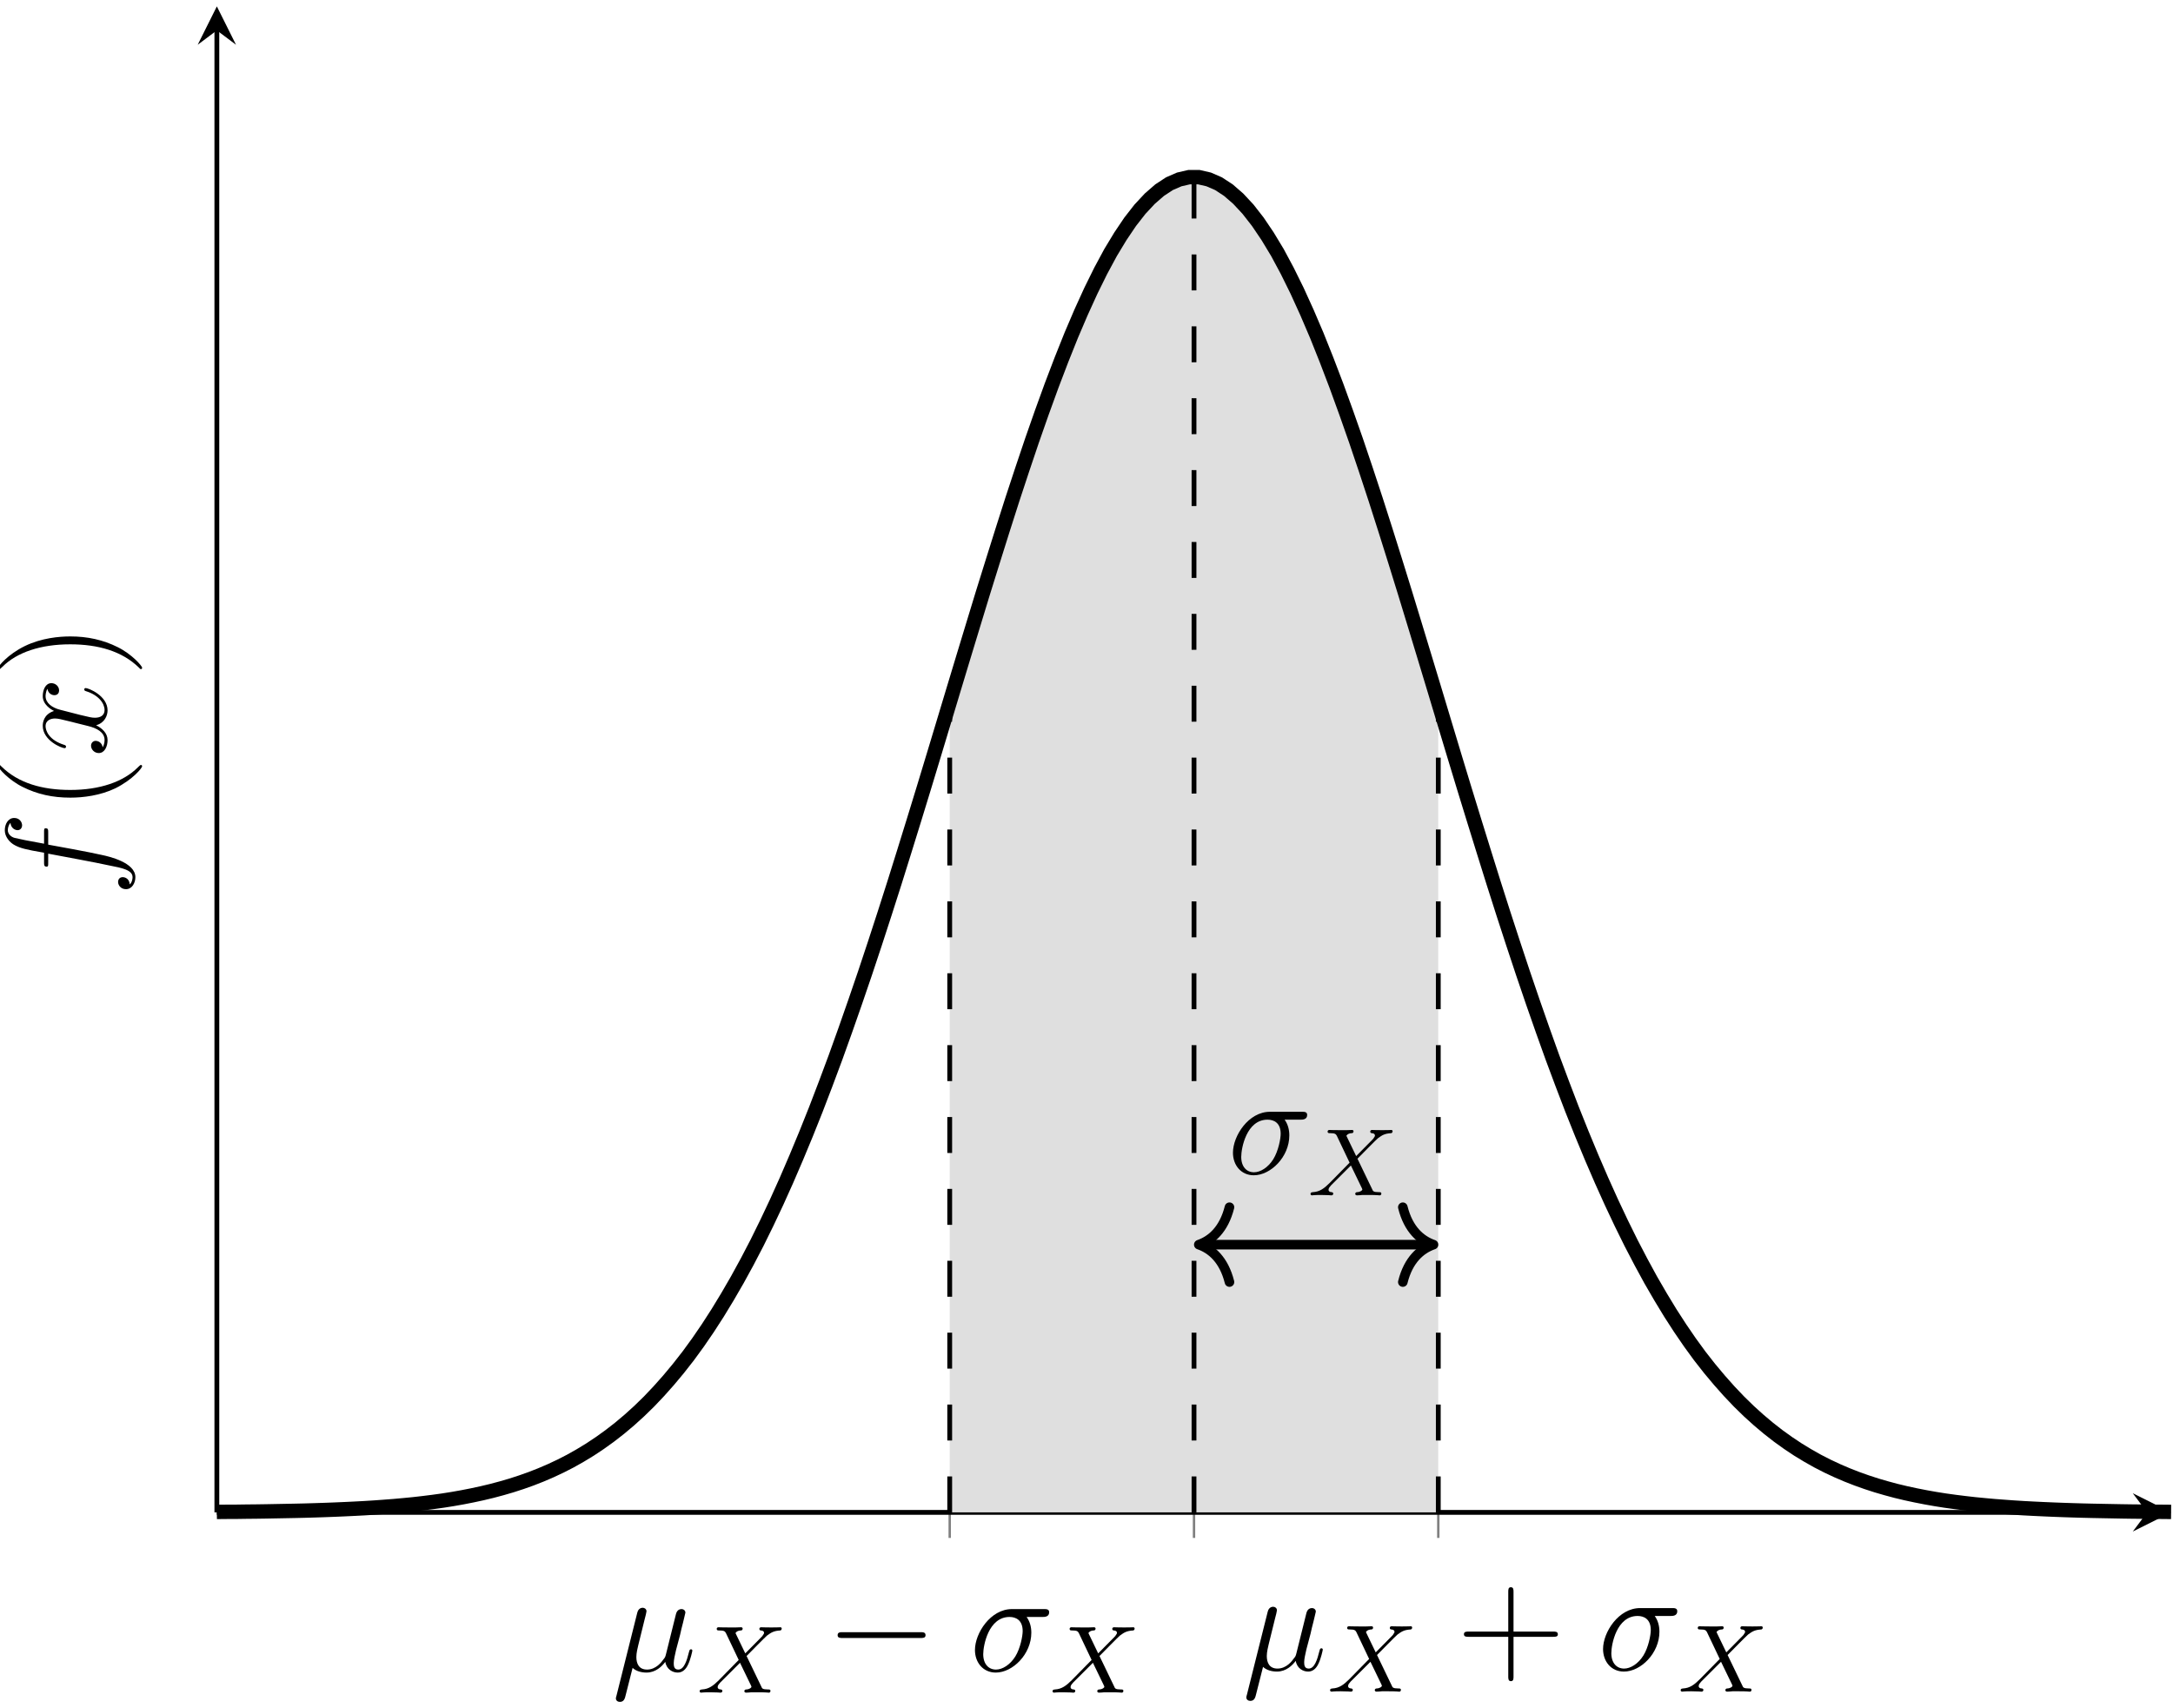
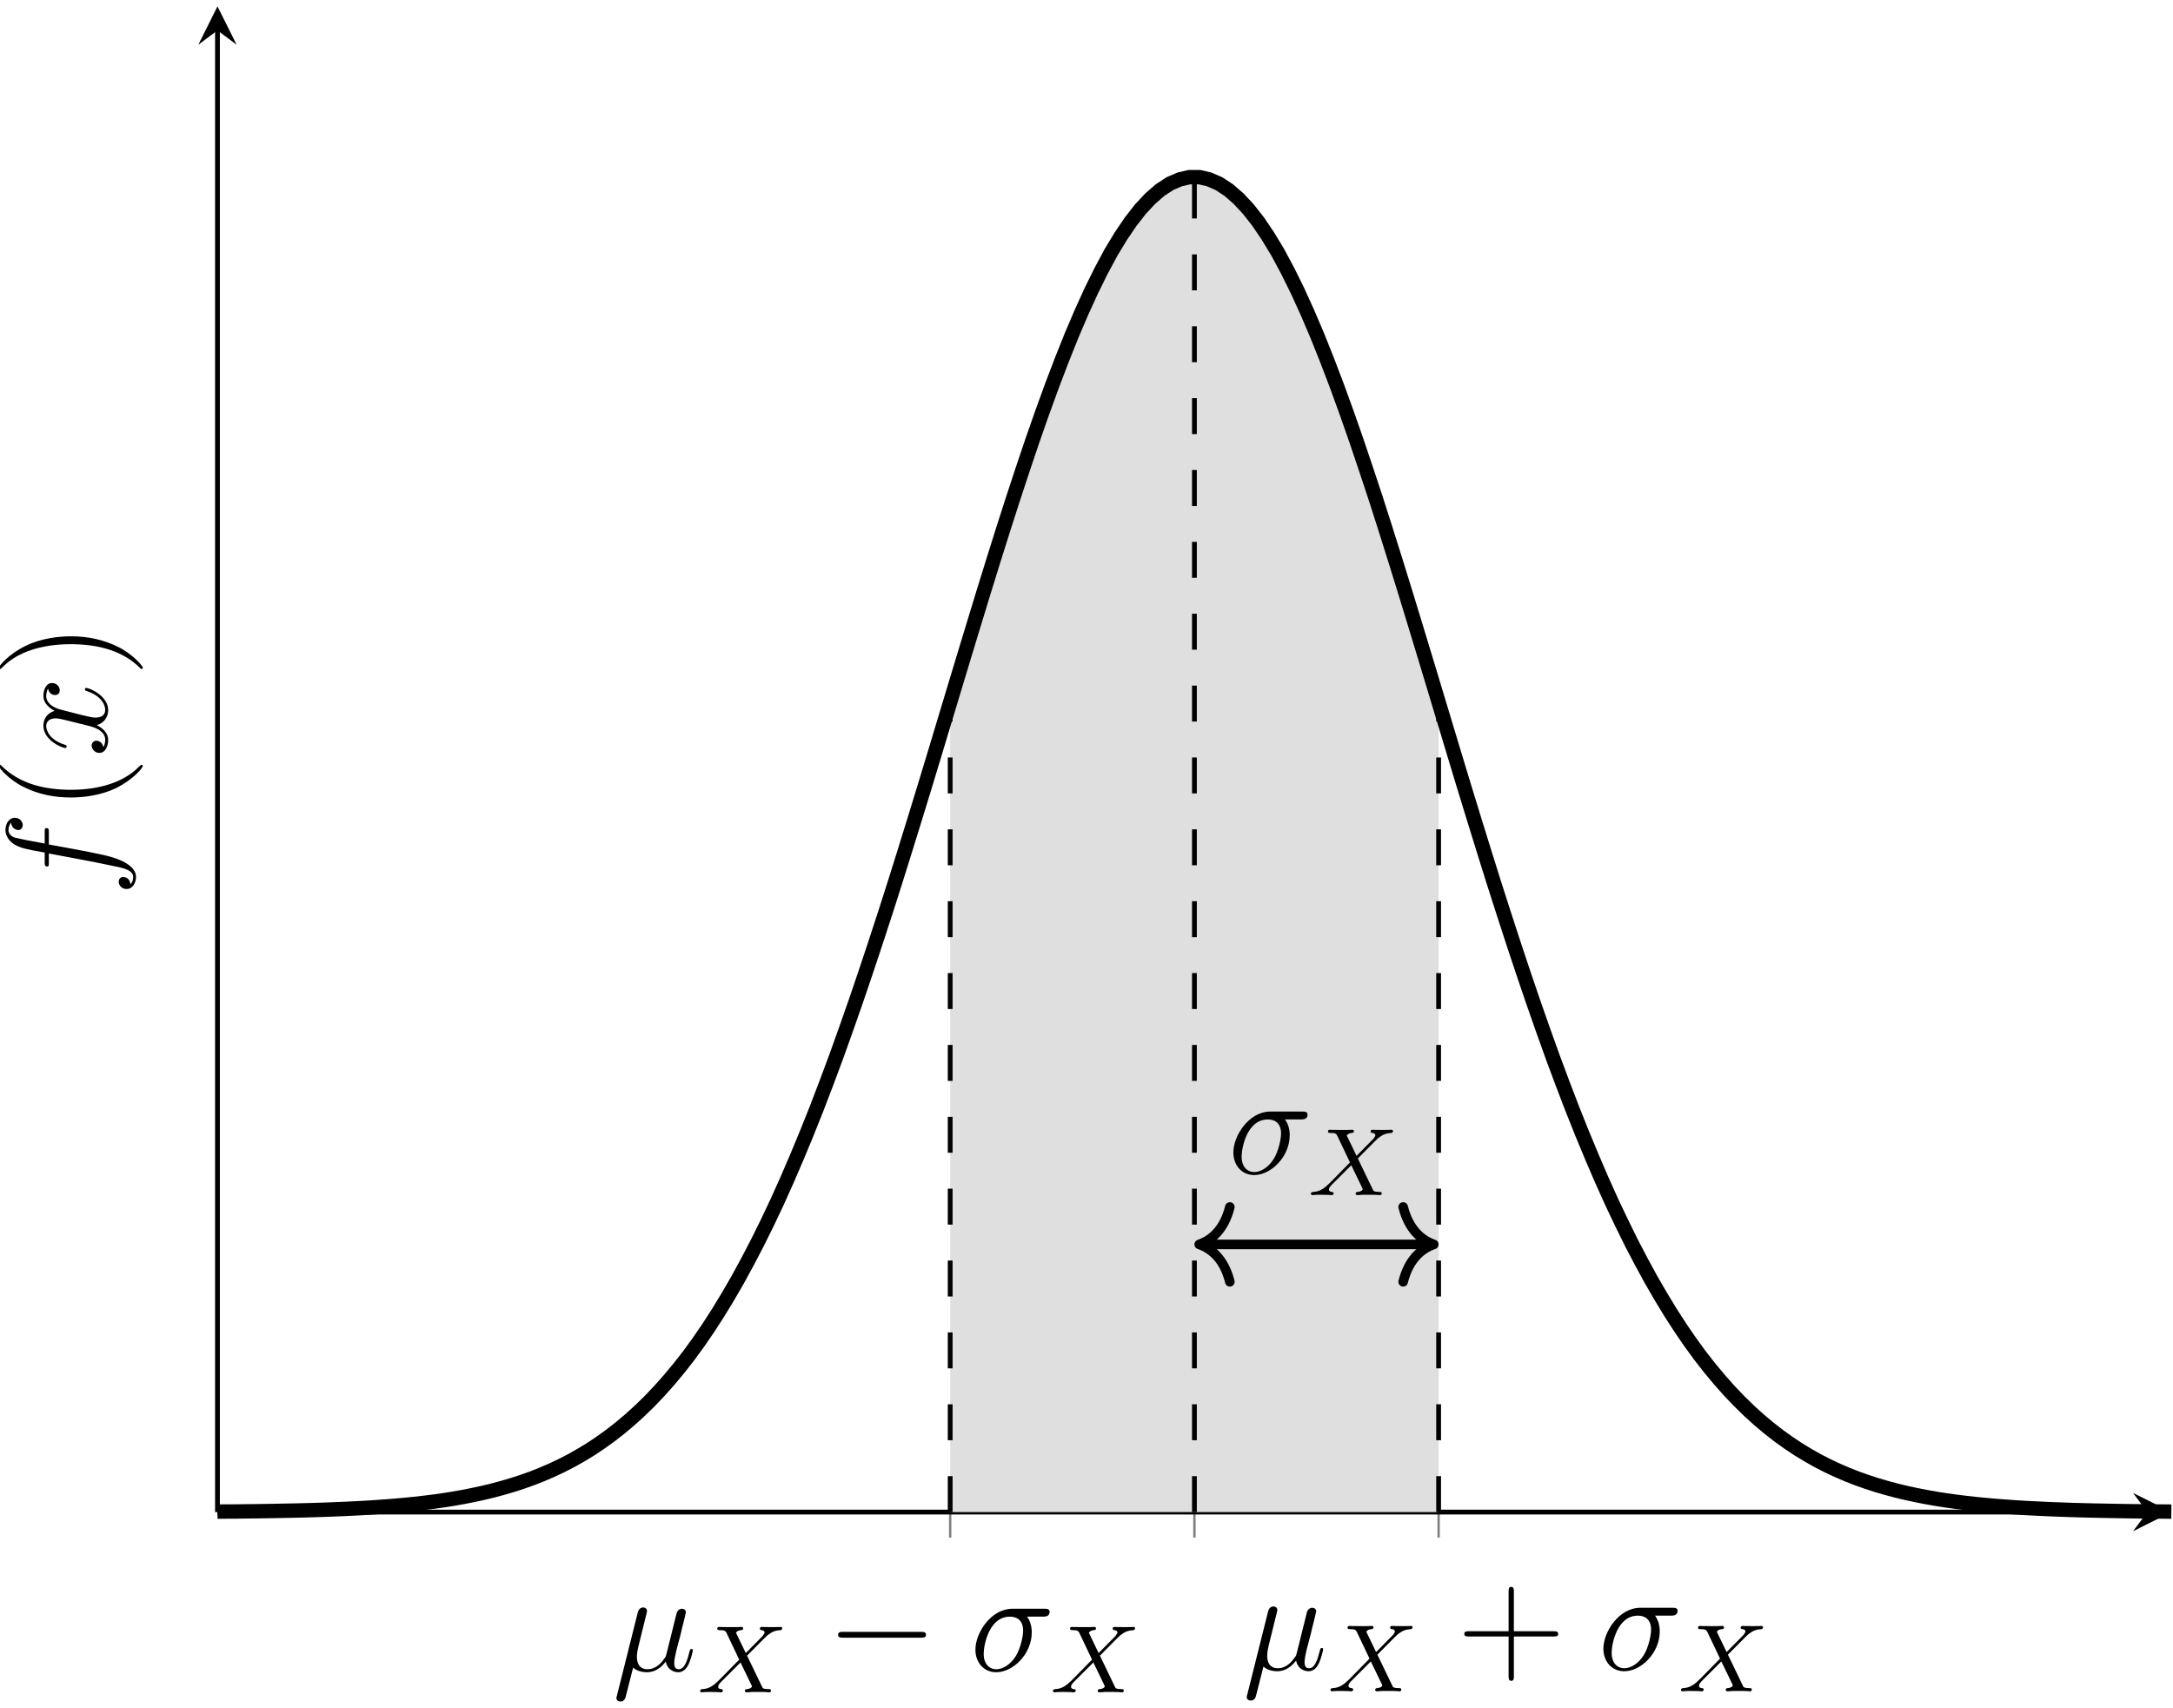
- <svg xmlns="http://www.w3.org/2000/svg" xmlns:xlink="http://www.w3.org/1999/xlink" width="180.72pt" height="142.03pt" viewBox="0 0 180.72 142.03">
+ <svg xmlns="http://www.w3.org/2000/svg" xmlns:xlink="http://www.w3.org/1999/xlink" width="180.756pt" height="142.03pt" viewBox="0 0 180.756 142.03">
  <defs>
    <g>
      <g id="glyph-0-0">
        <path d="M 1.719 -0.266 C 2.016 0.016 2.469 0.125 2.875 0.125 C 3.641 0.125 4.156 -0.391 4.438 -0.766 C 4.547 -0.125 5.062 0.125 5.469 0.125 C 5.828 0.125 6.125 -0.094 6.328 -0.531 C 6.531 -0.938 6.688 -1.656 6.688 -1.703 C 6.688 -1.766 6.641 -1.812 6.578 -1.812 C 6.469 -1.812 6.453 -1.75 6.406 -1.578 C 6.234 -0.875 6 -0.125 5.516 -0.125 C 5.156 -0.125 5.141 -0.438 5.141 -0.672 C 5.141 -0.938 5.25 -1.375 5.328 -1.734 L 5.672 -3.031 C 5.719 -3.25 5.844 -3.797 5.906 -4 C 5.969 -4.297 6.109 -4.812 6.109 -4.859 C 6.109 -5.031 5.969 -5.156 5.781 -5.156 C 5.672 -5.156 5.422 -5.109 5.328 -4.75 L 4.5 -1.422 C 4.438 -1.188 4.438 -1.156 4.281 -0.969 C 4.141 -0.766 3.672 -0.125 2.922 -0.125 C 2.25 -0.125 2.031 -0.609 2.031 -1.172 C 2.031 -1.516 2.141 -1.938 2.188 -2.141 L 2.719 -4.297 C 2.781 -4.516 2.875 -4.906 2.875 -4.969 C 2.875 -5.156 2.719 -5.266 2.562 -5.266 C 2.469 -5.266 2.203 -5.234 2.109 -4.859 L 0.375 2.062 C 0.359 2.125 0.328 2.203 0.328 2.266 C 0.328 2.453 0.484 2.562 0.656 2.562 C 1 2.562 1.078 2.297 1.156 1.953 Z M 1.719 -0.266 " />
      </g>
      <g id="glyph-0-1">
        <path d="M 6.078 -4.5 C 6.234 -4.5 6.625 -4.5 6.625 -4.891 C 6.625 -5.156 6.391 -5.156 6.188 -5.156 L 3.531 -5.156 C 1.75 -5.156 0.453 -3.156 0.453 -1.75 C 0.453 -0.734 1.109 0.125 2.188 0.125 C 3.594 0.125 5.141 -1.406 5.141 -3.188 C 5.141 -3.656 5.031 -4.109 4.75 -4.5 Z M 2.203 -0.125 C 1.594 -0.125 1.141 -0.578 1.141 -1.406 C 1.141 -2.125 1.578 -4.5 3.328 -4.5 C 3.844 -4.5 4.422 -4.25 4.422 -3.328 C 4.422 -2.922 4.234 -1.906 3.812 -1.219 C 3.375 -0.516 2.734 -0.125 2.203 -0.125 Z M 2.203 -0.125 " />
      </g>
      <g id="glyph-1-0">
        <path d="M 4.156 -3.047 C 4.547 -3.438 5.672 -4.594 5.859 -4.75 C 6.203 -5 6.406 -5.141 6.969 -5.172 C 7.016 -5.188 7.078 -5.234 7.078 -5.328 C 7.078 -5.406 7.016 -5.438 6.969 -5.438 C 6.891 -5.438 6.844 -5.422 6.219 -5.422 C 5.625 -5.422 5.406 -5.438 5.375 -5.438 C 5.344 -5.438 5.219 -5.438 5.219 -5.297 C 5.219 -5.281 5.219 -5.188 5.328 -5.172 C 5.391 -5.172 5.609 -5.156 5.609 -4.969 C 5.609 -4.922 5.562 -4.828 5.5 -4.766 L 5.484 -4.719 C 5.453 -4.703 5.453 -4.688 5.375 -4.609 L 4.047 -3.266 L 3.234 -4.953 C 3.344 -5.141 3.578 -5.172 3.688 -5.172 C 3.719 -5.172 3.828 -5.188 3.828 -5.328 C 3.828 -5.391 3.781 -5.438 3.703 -5.438 C 3.625 -5.438 3.328 -5.422 3.25 -5.422 C 3.203 -5.422 2.906 -5.422 2.734 -5.422 C 1.984 -5.422 1.891 -5.438 1.828 -5.438 C 1.797 -5.438 1.672 -5.438 1.672 -5.297 C 1.672 -5.172 1.766 -5.172 1.891 -5.172 C 2.297 -5.172 2.359 -5.094 2.438 -4.953 L 3.5 -2.719 L 1.859 -1.047 C 1.391 -0.578 1.016 -0.297 0.453 -0.266 C 0.344 -0.25 0.25 -0.25 0.25 -0.109 C 0.25 -0.062 0.297 0 0.375 0 C 0.438 0 0.516 -0.031 1.125 -0.031 C 1.703 -0.031 1.938 0 1.969 0 C 2.016 0 2.141 0 2.141 -0.156 C 2.141 -0.172 2.125 -0.25 2.016 -0.266 C 1.859 -0.266 1.75 -0.328 1.75 -0.469 C 1.75 -0.594 1.844 -0.703 1.953 -0.828 C 2.094 -0.969 2.516 -1.391 2.797 -1.672 C 2.984 -1.844 3.422 -2.312 3.609 -2.484 L 4.531 -0.578 C 4.562 -0.5 4.562 -0.5 4.562 -0.484 C 4.562 -0.422 4.406 -0.281 4.141 -0.266 C 4.078 -0.266 3.969 -0.25 3.969 -0.109 C 3.969 -0.109 3.984 0 4.109 0 C 4.188 0 4.484 -0.016 4.562 -0.031 L 5.078 -0.031 C 5.812 -0.031 5.922 0 6 0 C 6.031 0 6.141 0 6.141 -0.156 C 6.141 -0.266 6.047 -0.266 5.922 -0.266 C 5.484 -0.266 5.438 -0.359 5.391 -0.484 Z M 4.156 -3.047 " />
      </g>
      <g id="glyph-2-0">
        <path d="M 7.875 -2.75 C 8.078 -2.75 8.297 -2.75 8.297 -2.984 C 8.297 -3.234 8.078 -3.234 7.875 -3.234 L 1.406 -3.234 C 1.203 -3.234 0.984 -3.234 0.984 -2.984 C 0.984 -2.75 1.203 -2.75 1.406 -2.75 Z M 7.875 -2.75 " />
      </g>
      <g id="glyph-3-0">
        <path d="M 4.766 -2.766 L 8.062 -2.766 C 8.234 -2.766 8.453 -2.766 8.453 -2.969 C 8.453 -3.203 8.25 -3.203 8.062 -3.203 L 4.766 -3.203 L 4.766 -6.5 C 4.766 -6.672 4.766 -6.891 4.547 -6.891 C 4.328 -6.891 4.328 -6.688 4.328 -6.5 L 4.328 -3.203 L 1.031 -3.203 C 0.859 -3.203 0.641 -3.203 0.641 -2.984 C 0.641 -2.766 0.844 -2.766 1.031 -2.766 L 4.328 -2.766 L 4.328 0.531 C 4.328 0.703 4.328 0.922 4.547 0.922 C 4.766 0.922 4.766 0.719 4.766 0.531 Z M 4.766 -2.766 " />
      </g>
      <g id="glyph-4-0">
        <path d="M -4.812 -5.328 C -4.812 -5.562 -4.812 -5.672 -5.031 -5.672 C -5.156 -5.672 -5.156 -5.562 -5.156 -5.359 L -5.156 -4.391 C -6.391 -4.609 -7.234 -4.781 -7.609 -4.875 C -7.906 -4.953 -8.172 -5.203 -8.172 -5.516 C -8.172 -5.766 -8.062 -6.016 -7.953 -6.125 C -7.906 -5.672 -7.562 -5.516 -7.359 -5.516 C -7.125 -5.516 -6.984 -5.703 -6.984 -5.922 C -6.984 -6.172 -7.188 -6.531 -7.641 -6.531 C -8.141 -6.531 -8.422 -6.031 -8.422 -5.5 C -8.422 -4.984 -8.031 -4.484 -7.562 -4.25 C -7.141 -4.031 -6.719 -3.906 -5.156 -3.641 L -5.156 -2.828 C -5.156 -2.609 -5.156 -2.484 -4.938 -2.484 C -4.812 -2.484 -4.812 -2.562 -4.812 -2.797 L -4.812 -3.562 C -3.688 -3.344 -0.984 -2.859 0.281 -2.578 C 1.328 -2.375 2.203 -2.203 2.203 -1.609 C 2.203 -1.562 2.203 -1.219 1.969 -1 C 1.922 -1.609 1.406 -1.609 1.391 -1.609 C 1.141 -1.609 1 -1.438 1 -1.203 C 1 -0.969 1.203 -0.609 1.656 -0.609 C 2.172 -0.609 2.438 -1.141 2.438 -1.609 C 2.438 -2.828 0.25 -3.328 -0.344 -3.453 C -1.266 -3.672 -4.453 -4.25 -4.812 -4.312 Z M -4.812 -5.328 " />
      </g>
      <g id="glyph-4-1">
        <path d="M -4.875 -5.672 C -4.812 -5.281 -4.516 -5.141 -4.297 -5.141 C -4 -5.141 -3.906 -5.359 -3.906 -5.531 C -3.906 -5.891 -4.219 -6.141 -4.547 -6.141 C -5.047 -6.141 -5.266 -5.562 -5.266 -5.062 C -5.266 -4.344 -4.547 -3.938 -4.328 -3.828 C -5.219 -3.547 -5.266 -2.812 -5.266 -2.594 C -5.266 -1.375 -3.703 -0.734 -3.438 -0.734 C -3.391 -0.734 -3.328 -0.781 -3.328 -0.859 C -3.328 -0.953 -3.406 -0.984 -3.453 -1 C -4.781 -1.406 -5.031 -2.219 -5.031 -2.562 C -5.031 -3.094 -4.531 -3.203 -4.25 -3.203 C -3.984 -3.203 -3.703 -3.125 -3.125 -2.984 L -1.5 -2.578 C -0.781 -2.406 -0.125 -2.062 -0.125 -1.422 C -0.125 -1.359 -0.125 -1.062 -0.281 -0.812 C -0.359 -1.25 -0.719 -1.344 -0.859 -1.344 C -1.094 -1.344 -1.25 -1.156 -1.25 -0.938 C -1.25 -0.641 -0.984 -0.328 -0.609 -0.328 C -0.109 -0.328 0.125 -0.891 0.125 -1.406 C 0.125 -1.984 -0.328 -2.391 -0.828 -2.641 C -0.125 -2.828 0.125 -3.438 0.125 -3.875 C 0.125 -5.094 -1.453 -5.734 -1.703 -5.734 C -1.766 -5.734 -1.812 -5.688 -1.812 -5.625 C -1.812 -5.516 -1.75 -5.5 -1.656 -5.469 C -0.609 -5.141 -0.125 -4.453 -0.125 -3.906 C -0.125 -3.484 -0.438 -3.266 -0.922 -3.266 C -1.188 -3.266 -1.375 -3.312 -2.156 -3.5 L -3.797 -3.922 C -4.5 -4.094 -5.031 -4.5 -5.031 -5.062 C -5.031 -5.078 -5.031 -5.422 -4.875 -5.672 Z M -4.875 -5.672 " />
      </g>
      <g id="glyph-5-0">
        <path d="M 2.906 -3.891 C 2.875 -3.891 2.844 -3.891 2.641 -3.688 C 1.438 -2.484 -0.531 -1.812 -2.969 -1.812 C -5.297 -1.812 -7.297 -2.375 -8.703 -3.766 C -8.812 -3.891 -8.828 -3.891 -8.875 -3.891 C -8.938 -3.891 -8.969 -3.828 -8.969 -3.781 C -8.969 -3.625 -8.109 -2.641 -6.938 -2.062 C -5.719 -1.453 -4.453 -1.172 -2.969 -1.172 C -1.906 -1.172 -0.484 -1.344 0.781 -1.953 C 2.219 -2.672 3 -3.641 3 -3.781 C 3 -3.828 2.969 -3.891 2.906 -3.891 Z M 2.906 -3.891 " />
      </g>
      <g id="glyph-5-1">
        <path d="M -2.969 -3.375 C -3.891 -3.375 -5.359 -3.25 -6.75 -2.578 C -8.188 -1.875 -8.969 -0.891 -8.969 -0.766 C -8.969 -0.719 -8.938 -0.656 -8.875 -0.656 C -8.828 -0.656 -8.812 -0.656 -8.609 -0.859 C -7.406 -2.062 -5.422 -2.719 -2.984 -2.719 C -0.672 -2.719 1.328 -2.156 2.734 -0.781 C 2.844 -0.656 2.875 -0.656 2.906 -0.656 C 2.969 -0.656 3 -0.719 3 -0.766 C 3 -0.922 2.141 -1.906 0.969 -2.484 C -0.25 -3.094 -1.547 -3.375 -2.969 -3.375 Z M -2.969 -3.375 " />
      </g>
    </g>
    <clipPath id="clip-0">
-       <path clip-rule="nonzero" d="M 177 124 L 180.578 124 L 180.578 128 L 177 128 Z M 177 124 " />
+       <path clip-rule="nonzero" d="M 177 124 L 180.633 124 L 180.633 128 L 177 128 Z M 177 124 " />
    </clipPath>
    <clipPath id="clip-1">
      <path clip-rule="nonzero" d="M 51 133 L 58 133 L 58 141.547 L 51 141.547 Z M 51 133 " />
    </clipPath>
    <clipPath id="clip-2">
      <path clip-rule="nonzero" d="M 103 133 L 111 133 L 111 141.547 L 103 141.547 Z M 103 133 " />
    </clipPath>
    <clipPath id="clip-3">
-       <path clip-rule="nonzero" d="M 1 0 L 180.578 0 L 180.578 141.547 L 1 141.547 Z M 1 0 " />
+       <path clip-rule="nonzero" d="M 1 0 L 180.633 0 L 180.633 141.547 L 1 141.547 Z M 1 0 " />
    </clipPath>
  </defs>
-   <path fill="none" stroke-width="0.199" stroke-linecap="butt" stroke-linejoin="miter" stroke="rgb(50%, 50%, 50%)" stroke-opacity="1" stroke-miterlimit="10" d="M 60.948 -2.126 L 60.948 2.128 M 81.265 -2.126 L 81.265 2.128 M 101.581 -2.126 L 101.581 2.128 " transform="matrix(1, 0, 0, -1, 18.036, 125.776)" />
-   <path fill="none" stroke-width="0.399" stroke-linecap="butt" stroke-linejoin="miter" stroke="rgb(0%, 0%, 0%)" stroke-opacity="1" stroke-miterlimit="10" d="M -0.001 -0.001 L 160.534 -0.001 " transform="matrix(1, 0, 0, -1, 18.036, 125.776)" />
+   <path fill="none" stroke-width="0.199" stroke-linecap="butt" stroke-linejoin="miter" stroke="rgb(50%, 50%, 50%)" stroke-opacity="1" stroke-miterlimit="10" d="M 60.949 -2.126 L 60.949 2.128 M 81.265 -2.126 L 81.265 2.128 M 101.578 -2.126 L 101.578 2.128 " transform="matrix(1, 0, 0, -1, 18.09, 125.776)" />
+   <path fill="none" stroke-width="0.399" stroke-linecap="butt" stroke-linejoin="miter" stroke="rgb(0%, 0%, 0%)" stroke-opacity="1" stroke-miterlimit="10" d="M -0 -0.001 L 160.535 -0.001 " transform="matrix(1, 0, 0, -1, 18.09, 125.776)" />
  <g clip-path="url(#clip-0)">
-     <path fill-rule="nonzero" fill="rgb(0%, 0%, 0%)" fill-opacity="1" d="M 180.562 125.777 L 177.375 124.184 L 178.57 125.777 L 177.375 127.371 " />
+     <path fill-rule="nonzero" fill="rgb(0%, 0%, 0%)" fill-opacity="1" d="M 180.617 125.777 L 177.43 124.184 L 178.625 125.777 L 177.43 127.371 " />
  </g>
-   <path fill="none" stroke-width="0.399" stroke-linecap="butt" stroke-linejoin="miter" stroke="rgb(0%, 0%, 0%)" stroke-opacity="1" stroke-miterlimit="10" d="M -0.001 -0.001 L -0.001 123.249 " transform="matrix(1, 0, 0, -1, 18.036, 125.776)" />
-   <path fill-rule="nonzero" fill="rgb(0%, 0%, 0%)" fill-opacity="1" d="M 18.035 0.531 L 16.441 3.723 L 18.035 2.527 L 19.629 3.723 " />
-   <path fill-rule="nonzero" fill="rgb(87.5%, 87.5%, 87.5%)" fill-opacity="1" d="M 78.984 58.41 L 79.289 57.395 L 80.105 54.695 L 80.922 52.008 L 81.738 49.332 L 82.559 46.699 L 83.375 44.102 L 84.191 41.547 L 85.008 39.07 L 85.824 36.648 L 86.641 34.316 L 87.457 32.07 L 88.273 29.93 L 89.09 27.887 L 89.906 25.977 L 90.723 24.184 L 91.539 22.531 L 92.359 21.008 L 93.176 19.656 L 93.992 18.445 L 94.809 17.398 L 95.625 16.523 L 96.441 15.812 L 97.258 15.277 L 98.074 14.922 L 98.891 14.734 L 99.707 14.734 L 100.523 14.922 L 101.34 15.277 L 102.16 15.812 L 102.977 16.523 L 103.793 17.398 L 104.609 18.445 L 105.426 19.656 L 106.242 21.008 L 107.059 22.531 L 107.875 24.184 L 108.691 25.977 L 109.508 27.887 L 110.324 29.93 L 111.141 32.07 L 111.957 34.316 L 112.777 36.648 L 113.594 39.07 L 114.41 41.547 L 115.227 44.102 L 116.043 46.699 L 116.859 49.332 L 117.676 52.008 L 118.492 54.695 L 119.309 57.395 L 119.613 58.41 L 119.613 125.777 L 78.984 125.777 Z M 78.984 58.41 " />
+   <path fill="none" stroke-width="0.399" stroke-linecap="butt" stroke-linejoin="miter" stroke="rgb(0%, 0%, 0%)" stroke-opacity="1" stroke-miterlimit="10" d="M -0 -0.001 L -0 123.249 " transform="matrix(1, 0, 0, -1, 18.09, 125.776)" />
+   <path fill-rule="nonzero" fill="rgb(0%, 0%, 0%)" fill-opacity="1" d="M 18.09 0.531 L 16.496 3.723 L 18.09 2.527 L 19.684 3.723 " />
+   <path fill-rule="nonzero" fill="rgb(87.5%, 87.5%, 87.5%)" fill-opacity="1" d="M 79.039 58.41 L 79.344 57.395 L 80.16 54.695 L 80.977 52.008 L 81.793 49.332 L 82.609 46.699 L 83.426 44.102 L 84.246 41.547 L 85.062 39.07 L 85.879 36.648 L 86.695 34.316 L 87.512 32.07 L 88.328 29.93 L 89.145 27.887 L 89.961 25.977 L 90.777 24.184 L 91.594 22.531 L 92.41 21.008 L 93.227 19.656 L 94.047 18.445 L 94.863 17.398 L 95.68 16.523 L 96.496 15.812 L 97.312 15.277 L 98.129 14.922 L 98.945 14.734 L 99.762 14.734 L 100.578 14.922 L 101.395 15.277 L 102.211 15.812 L 103.027 16.523 L 103.844 17.398 L 104.664 18.445 L 105.48 19.656 L 106.297 21.008 L 107.113 22.531 L 107.93 24.184 L 108.746 25.977 L 109.562 27.887 L 110.379 29.93 L 111.195 32.07 L 112.012 34.316 L 112.828 36.648 L 113.645 39.07 L 114.465 41.547 L 115.281 44.102 L 116.098 46.699 L 116.914 49.332 L 117.73 52.008 L 118.547 54.695 L 119.363 57.395 L 119.668 58.41 L 119.668 125.777 L 79.039 125.777 Z M 79.039 58.41 " />
  <g clip-path="url(#clip-1)">
    <g fill="rgb(0%, 0%, 0%)" fill-opacity="1">
-       <use xlink:href="#glyph-0-0" x="50.892" y="138.975" />
+       <use xlink:href="#glyph-0-0" x="50.946" y="138.975" />
    </g>
  </g>
  <g fill="rgb(0%, 0%, 0%)" fill-opacity="1">
-     <use xlink:href="#glyph-1-0" x="57.935" y="140.769" />
+     <use xlink:href="#glyph-1-0" x="57.989" y="140.769" />
  </g>
  <g fill="rgb(0%, 0%, 0%)" fill-opacity="1">
-     <use xlink:href="#glyph-2-0" x="68.677" y="138.975" />
+     <use xlink:href="#glyph-2-0" x="68.731" y="138.975" />
  </g>
  <g fill="rgb(0%, 0%, 0%)" fill-opacity="1">
-     <use xlink:href="#glyph-0-1" x="80.63" y="138.975" />
+     <use xlink:href="#glyph-0-1" x="80.684" y="138.975" />
  </g>
  <g fill="rgb(0%, 0%, 0%)" fill-opacity="1">
-     <use xlink:href="#glyph-1-0" x="87.285" y="140.769" />
+     <use xlink:href="#glyph-1-0" x="87.339" y="140.769" />
  </g>
  <g clip-path="url(#clip-2)">
    <g fill="rgb(0%, 0%, 0%)" fill-opacity="1">
-       <use xlink:href="#glyph-0-0" x="103.323" y="138.892" />
+       <use xlink:href="#glyph-0-0" x="103.377" y="138.892" />
    </g>
  </g>
  <g fill="rgb(0%, 0%, 0%)" fill-opacity="1">
-     <use xlink:href="#glyph-1-0" x="110.366" y="140.686" />
+     <use xlink:href="#glyph-1-0" x="110.42" y="140.686" />
  </g>
  <g fill="rgb(0%, 0%, 0%)" fill-opacity="1">
-     <use xlink:href="#glyph-3-0" x="121.108" y="138.892" />
+     <use xlink:href="#glyph-3-0" x="121.162" y="138.892" />
  </g>
  <g fill="rgb(0%, 0%, 0%)" fill-opacity="1">
-     <use xlink:href="#glyph-0-1" x="132.867" y="138.892" />
+     <use xlink:href="#glyph-0-1" x="132.921" y="138.892" />
  </g>
  <g fill="rgb(0%, 0%, 0%)" fill-opacity="1">
-     <use xlink:href="#glyph-1-0" x="139.523" y="140.686" />
+     <use xlink:href="#glyph-1-0" x="139.577" y="140.686" />
  </g>
  <g clip-path="url(#clip-3)">
-     <path fill="none" stroke-width="1.196" stroke-linecap="butt" stroke-linejoin="miter" stroke="rgb(0%, 0%, 0%)" stroke-opacity="1" stroke-miterlimit="10" d="M -0.001 0.038 L 0.816 0.046 L 1.632 0.049 L 2.448 0.061 L 3.269 0.069 L 4.085 0.081 L 6.534 0.128 L 7.351 0.147 L 8.167 0.171 L 8.984 0.198 L 9.8 0.229 L 10.616 0.264 L 11.433 0.303 L 12.249 0.346 L 13.066 0.397 L 13.886 0.456 L 14.702 0.518 L 15.519 0.592 L 16.335 0.671 L 17.151 0.764 L 17.968 0.866 L 18.784 0.979 L 19.601 1.108 L 20.417 1.253 L 21.234 1.413 L 22.05 1.589 L 22.866 1.784 L 23.687 2.003 L 24.503 2.241 L 25.319 2.506 L 26.136 2.796 L 26.952 3.116 L 27.769 3.467 L 28.585 3.85 L 29.401 4.268 L 30.218 4.729 L 31.034 5.225 L 31.851 5.768 L 32.667 6.354 L 33.487 6.991 L 34.304 7.678 L 35.12 8.417 L 35.937 9.213 L 36.753 10.073 L 37.569 10.991 L 38.386 11.971 L 39.202 13.014 L 40.019 14.135 L 40.835 15.327 L 41.651 16.592 L 42.468 17.936 L 43.284 19.346 L 44.105 20.846 L 44.921 22.413 L 45.737 24.069 L 46.554 25.799 L 47.37 27.612 L 48.187 29.51 L 49.003 31.475 L 49.819 33.518 L 50.636 35.651 L 51.452 37.839 L 52.269 40.116 L 53.085 42.448 L 53.905 44.846 L 54.722 47.303 L 55.538 49.811 L 56.355 52.366 L 57.171 54.975 L 57.987 57.608 L 58.804 60.272 L 59.62 62.964 L 60.437 65.671 L 61.253 68.381 L 62.069 71.081 L 62.886 73.768 L 63.702 76.444 L 64.523 79.077 L 65.339 81.674 L 66.155 84.229 L 66.972 86.706 L 67.788 89.128 L 68.605 91.46 L 69.421 93.706 L 70.237 95.846 L 71.054 97.889 L 71.87 99.799 L 72.687 101.592 L 73.503 103.245 L 74.323 104.768 L 75.14 106.12 L 75.956 107.331 L 76.773 108.378 L 77.589 109.253 L 78.405 109.963 L 79.222 110.499 L 80.038 110.854 L 80.855 111.042 L 81.671 111.042 L 82.487 110.854 L 83.304 110.499 L 84.124 109.963 L 84.941 109.253 L 85.757 108.378 L 86.573 107.331 L 87.39 106.12 L 88.206 104.768 L 89.023 103.245 L 89.839 101.592 L 90.655 99.799 L 91.472 97.889 L 92.288 95.846 L 93.105 93.706 L 93.921 91.46 L 94.741 89.128 L 95.558 86.706 L 96.374 84.229 L 97.191 81.674 L 98.007 79.077 L 98.823 76.444 L 99.64 73.768 L 100.456 71.081 L 101.273 68.381 L 102.089 65.671 L 102.905 62.964 L 103.722 60.272 L 104.542 57.608 L 105.359 54.975 L 106.175 52.366 L 106.991 49.811 L 107.808 47.303 L 108.624 44.846 L 109.441 42.448 L 110.257 40.116 L 111.073 37.839 L 111.89 35.651 L 112.706 33.518 L 113.523 31.475 L 114.339 29.51 L 115.159 27.612 L 115.976 25.799 L 116.792 24.069 L 117.609 22.413 L 118.425 20.846 L 119.241 19.346 L 120.058 17.936 L 120.874 16.592 L 121.691 15.327 L 122.507 14.135 L 123.323 13.014 L 124.14 11.971 L 124.96 10.991 L 125.776 10.073 L 126.593 9.213 L 127.409 8.417 L 128.226 7.678 L 129.042 6.991 L 129.859 6.354 L 130.675 5.768 L 131.491 5.225 L 132.308 4.729 L 133.124 4.268 L 133.941 3.85 L 134.757 3.467 L 135.577 3.116 L 136.394 2.796 L 137.21 2.506 L 138.026 2.241 L 138.843 2.003 L 139.659 1.784 L 140.476 1.589 L 141.292 1.413 L 142.109 1.253 L 142.925 1.108 L 143.741 0.979 L 144.558 0.866 L 145.378 0.764 L 146.194 0.671 L 147.011 0.592 L 147.827 0.518 L 148.644 0.456 L 149.46 0.397 L 150.276 0.346 L 151.093 0.303 L 151.909 0.264 L 152.726 0.229 L 153.542 0.198 L 154.359 0.171 L 155.179 0.147 L 155.995 0.128 L 158.444 0.081 L 159.261 0.069 L 160.077 0.061 L 160.894 0.049 L 161.71 0.046 L 162.526 0.038 " transform="matrix(1, 0, 0, -1, 18.036, 125.776)" />
+     <path fill="none" stroke-width="1.196" stroke-linecap="butt" stroke-linejoin="miter" stroke="rgb(0%, 0%, 0%)" stroke-opacity="1" stroke-miterlimit="10" d="M -0 0.038 L 0.816 0.046 L 1.633 0.049 L 2.449 0.061 L 3.265 0.069 L 4.082 0.081 L 4.902 0.096 L 6.535 0.128 L 7.351 0.147 L 8.168 0.171 L 8.984 0.198 L 9.801 0.229 L 10.617 0.264 L 11.433 0.303 L 12.25 0.346 L 13.066 0.397 L 13.883 0.456 L 14.699 0.518 L 15.519 0.592 L 16.336 0.671 L 17.152 0.764 L 17.969 0.866 L 18.785 0.979 L 19.601 1.108 L 20.418 1.253 L 21.234 1.413 L 22.051 1.589 L 22.867 1.784 L 23.683 2.003 L 24.5 2.241 L 25.32 2.506 L 26.137 2.796 L 26.953 3.116 L 27.769 3.467 L 28.586 3.85 L 29.402 4.268 L 30.219 4.729 L 31.035 5.225 L 31.851 5.768 L 32.668 6.354 L 33.484 6.991 L 34.301 7.678 L 35.117 8.417 L 35.937 9.213 L 36.754 10.073 L 37.57 10.991 L 38.387 11.971 L 39.203 13.014 L 40.019 14.135 L 40.836 15.327 L 41.652 16.592 L 42.469 17.936 L 43.285 19.346 L 44.101 20.846 L 44.918 22.413 L 45.738 24.069 L 46.555 25.799 L 47.371 27.612 L 48.187 29.51 L 49.004 31.475 L 49.82 33.518 L 50.637 35.651 L 51.453 37.839 L 52.269 40.116 L 53.086 42.448 L 53.902 44.846 L 54.719 47.303 L 55.539 49.811 L 56.355 52.366 L 57.172 54.975 L 57.988 57.608 L 58.805 60.272 L 59.621 62.964 L 60.437 65.671 L 61.254 68.381 L 62.07 71.081 L 62.887 73.768 L 63.703 76.444 L 64.519 79.077 L 65.336 81.674 L 66.156 84.229 L 66.972 86.706 L 67.789 89.128 L 68.605 91.46 L 69.422 93.706 L 70.238 95.846 L 71.055 97.889 L 71.871 99.799 L 72.687 101.592 L 73.504 103.245 L 74.32 104.768 L 75.137 106.12 L 75.957 107.331 L 76.773 108.378 L 77.59 109.253 L 78.406 109.963 L 79.222 110.499 L 80.039 110.854 L 80.855 111.042 L 81.672 111.042 L 82.488 110.854 L 83.305 110.499 L 84.121 109.963 L 84.937 109.253 L 85.754 108.378 L 86.574 107.331 L 87.39 106.12 L 88.207 104.768 L 89.023 103.245 L 89.84 101.592 L 90.656 99.799 L 91.472 97.889 L 92.289 95.846 L 93.105 93.706 L 93.922 91.46 L 94.738 89.128 L 95.555 86.706 L 96.375 84.229 L 97.191 81.674 L 98.008 79.077 L 98.824 76.444 L 99.64 73.768 L 100.457 71.081 L 101.273 68.381 L 102.09 65.671 L 102.906 62.964 L 103.722 60.272 L 104.539 57.608 L 105.355 54.975 L 106.172 52.366 L 106.992 49.811 L 107.808 47.303 L 108.625 44.846 L 109.441 42.448 L 110.258 40.116 L 111.074 37.839 L 111.89 35.651 L 112.707 33.518 L 113.523 31.475 L 114.34 29.51 L 115.156 27.612 L 115.972 25.799 L 116.793 24.069 L 117.609 22.413 L 118.426 20.846 L 119.242 19.346 L 120.058 17.936 L 120.875 16.592 L 121.691 15.327 L 122.508 14.135 L 123.324 13.014 L 124.14 11.971 L 124.957 10.991 L 125.773 10.073 L 126.594 9.213 L 127.41 8.417 L 128.226 7.678 L 129.043 6.991 L 129.859 6.354 L 130.676 5.768 L 131.492 5.225 L 132.308 4.729 L 133.125 4.268 L 133.941 3.85 L 134.758 3.467 L 135.574 3.116 L 136.39 2.796 L 137.211 2.506 L 138.027 2.241 L 138.844 2.003 L 139.66 1.784 L 140.476 1.589 L 141.293 1.413 L 142.109 1.253 L 142.926 1.108 L 143.742 0.979 L 144.558 0.866 L 145.375 0.764 L 146.191 0.671 L 147.012 0.592 L 147.828 0.518 L 148.644 0.456 L 149.461 0.397 L 150.277 0.346 L 151.094 0.303 L 151.91 0.264 L 152.726 0.229 L 153.543 0.198 L 154.359 0.171 L 155.176 0.147 L 155.992 0.128 L 156.808 0.112 L 157.629 0.096 L 158.445 0.081 L 159.262 0.069 L 160.078 0.061 L 160.894 0.049 L 161.711 0.046 L 162.527 0.038 " transform="matrix(1, 0, 0, -1, 18.09, 125.776)" />
  </g>
-   <path fill="none" stroke-width="0.399" stroke-linecap="butt" stroke-linejoin="miter" stroke="rgb(0%, 0%, 0%)" stroke-opacity="1" stroke-dasharray="2.989 2.989" stroke-miterlimit="10" d="M 60.948 -0.001 L 60.948 67.358 " transform="matrix(1, 0, 0, -1, 18.036, 125.776)" />
-   <path fill="none" stroke-width="0.399" stroke-linecap="butt" stroke-linejoin="miter" stroke="rgb(0%, 0%, 0%)" stroke-opacity="1" stroke-dasharray="2.989 2.989" stroke-miterlimit="10" d="M 81.265 -0.001 L 81.265 111.038 " transform="matrix(1, 0, 0, -1, 18.036, 125.776)" />
-   <path fill="none" stroke-width="0.399" stroke-linecap="butt" stroke-linejoin="miter" stroke="rgb(0%, 0%, 0%)" stroke-opacity="1" stroke-dasharray="2.989 2.989" stroke-miterlimit="10" d="M 101.581 -0.001 L 101.581 67.358 " transform="matrix(1, 0, 0, -1, 18.036, 125.776)" />
-   <path fill="none" stroke-width="0.797" stroke-linecap="butt" stroke-linejoin="miter" stroke="rgb(0%, 0%, 0%)" stroke-opacity="1" stroke-miterlimit="10" d="M 82.062 22.264 L 100.784 22.264 " transform="matrix(1, 0, 0, -1, 18.036, 125.776)" />
-   <path fill="none" stroke-width="0.797" stroke-linecap="round" stroke-linejoin="round" stroke="rgb(0%, 0%, 0%)" stroke-opacity="1" stroke-miterlimit="10" d="M -2.552 3.111 C -2.083 1.243 -1.048 0.364 -0.001 0.001 C -1.048 -0.362 -2.083 -1.245 -2.552 -3.112 " transform="matrix(-1, 0, 0, 1, 99.69819, 103.5106)" />
-   <path fill="none" stroke-width="0.797" stroke-linecap="round" stroke-linejoin="round" stroke="rgb(0%, 0%, 0%)" stroke-opacity="1" stroke-miterlimit="10" d="M -2.549 3.112 C -2.084 1.245 -1.045 0.362 0.002 -0.001 C -1.045 -0.364 -2.084 -1.243 -2.549 -3.111 " transform="matrix(1, 0, 0, -1, 119.2171, 103.5106)" />
+   <path fill="none" stroke-width="0.399" stroke-linecap="butt" stroke-linejoin="miter" stroke="rgb(0%, 0%, 0%)" stroke-opacity="1" stroke-dasharray="2.989 2.989" stroke-miterlimit="10" d="M 60.949 -0.001 L 60.949 67.358 " transform="matrix(1, 0, 0, -1, 18.09, 125.776)" />
+   <path fill="none" stroke-width="0.399" stroke-linecap="butt" stroke-linejoin="miter" stroke="rgb(0%, 0%, 0%)" stroke-opacity="1" stroke-dasharray="2.989 2.989" stroke-miterlimit="10" d="M 81.265 -0.001 L 81.265 111.038 " transform="matrix(1, 0, 0, -1, 18.09, 125.776)" />
+   <path fill="none" stroke-width="0.399" stroke-linecap="butt" stroke-linejoin="miter" stroke="rgb(0%, 0%, 0%)" stroke-opacity="1" stroke-dasharray="2.989 2.989" stroke-miterlimit="10" d="M 101.578 -0.001 L 101.578 67.358 " transform="matrix(1, 0, 0, -1, 18.09, 125.776)" />
+   <path fill="none" stroke-width="0.797" stroke-linecap="butt" stroke-linejoin="miter" stroke="rgb(0%, 0%, 0%)" stroke-opacity="1" stroke-miterlimit="10" d="M 82.062 22.264 L 100.781 22.264 " transform="matrix(1, 0, 0, -1, 18.09, 125.776)" />
+   <path fill="none" stroke-width="0.797" stroke-linecap="round" stroke-linejoin="round" stroke="rgb(0%, 0%, 0%)" stroke-opacity="1" stroke-miterlimit="10" d="M -2.549 3.111 C -2.084 1.243 -1.045 0.364 -0.002 0.001 C -1.045 -0.362 -2.084 -1.245 -2.549 -3.112 " transform="matrix(-1, 0, 0, 1, 99.75219, 103.5106)" />
+   <path fill="none" stroke-width="0.797" stroke-linecap="round" stroke-linejoin="round" stroke="rgb(0%, 0%, 0%)" stroke-opacity="1" stroke-miterlimit="10" d="M -2.552 3.112 C -2.084 1.245 -1.045 0.362 -0.002 -0.001 C -1.045 -0.364 -2.084 -1.243 -2.552 -3.111 " transform="matrix(1, 0, 0, -1, 119.2711, 103.5106)" />
  <g fill="rgb(0%, 0%, 0%)" fill-opacity="1">
-     <use xlink:href="#glyph-0-1" x="102.087" y="97.617" />
+     <use xlink:href="#glyph-0-1" x="102.141" y="97.617" />
  </g>
  <g fill="rgb(0%, 0%, 0%)" fill-opacity="1">
-     <use xlink:href="#glyph-1-0" x="108.74" y="99.411" />
+     <use xlink:href="#glyph-1-0" x="108.794" y="99.411" />
  </g>
  <g fill="rgb(0%, 0%, 0%)" fill-opacity="1">
-     <use xlink:href="#glyph-4-0" x="8.821" y="74.557" />
+     <use xlink:href="#glyph-4-0" x="8.875" y="74.557" />
  </g>
  <g fill="rgb(0%, 0%, 0%)" fill-opacity="1">
-     <use xlink:href="#glyph-5-0" x="8.821" y="67.508" />
+     <use xlink:href="#glyph-5-0" x="8.875" y="67.508" />
  </g>
  <g fill="rgb(0%, 0%, 0%)" fill-opacity="1">
-     <use xlink:href="#glyph-4-1" x="8.821" y="62.956" />
+     <use xlink:href="#glyph-4-1" x="8.875" y="62.956" />
  </g>
  <g fill="rgb(0%, 0%, 0%)" fill-opacity="1">
-     <use xlink:href="#glyph-5-1" x="8.821" y="56.304" />
+     <use xlink:href="#glyph-5-1" x="8.875" y="56.304" />
  </g>
</svg>
